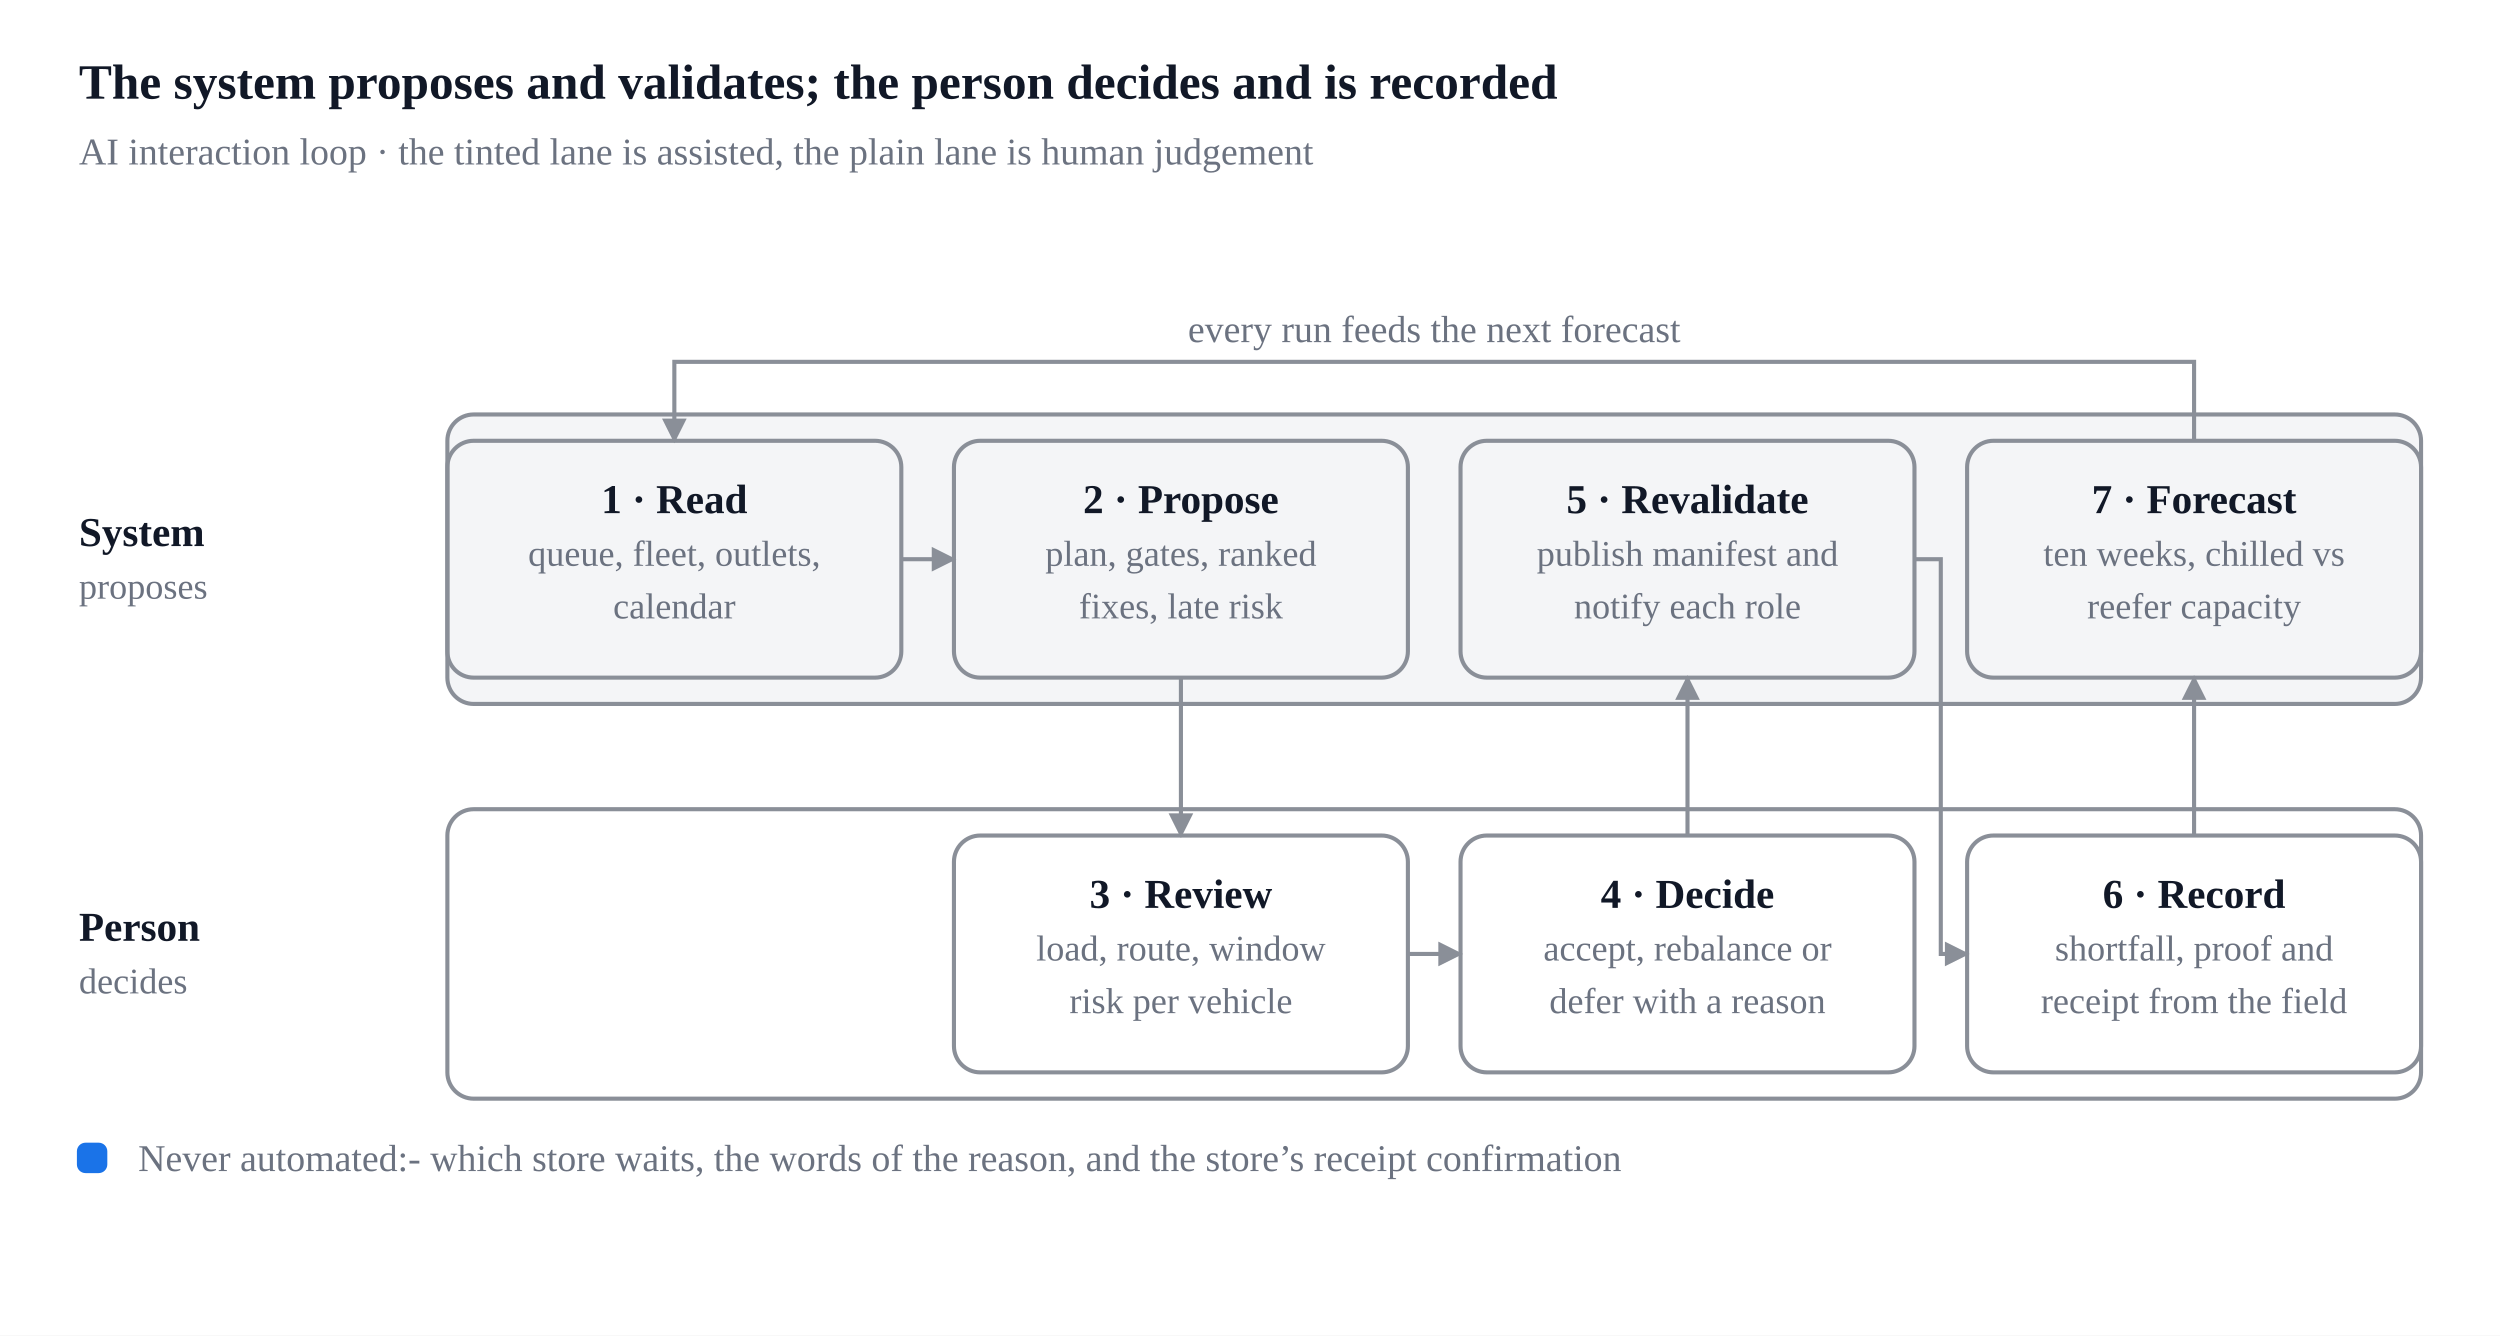
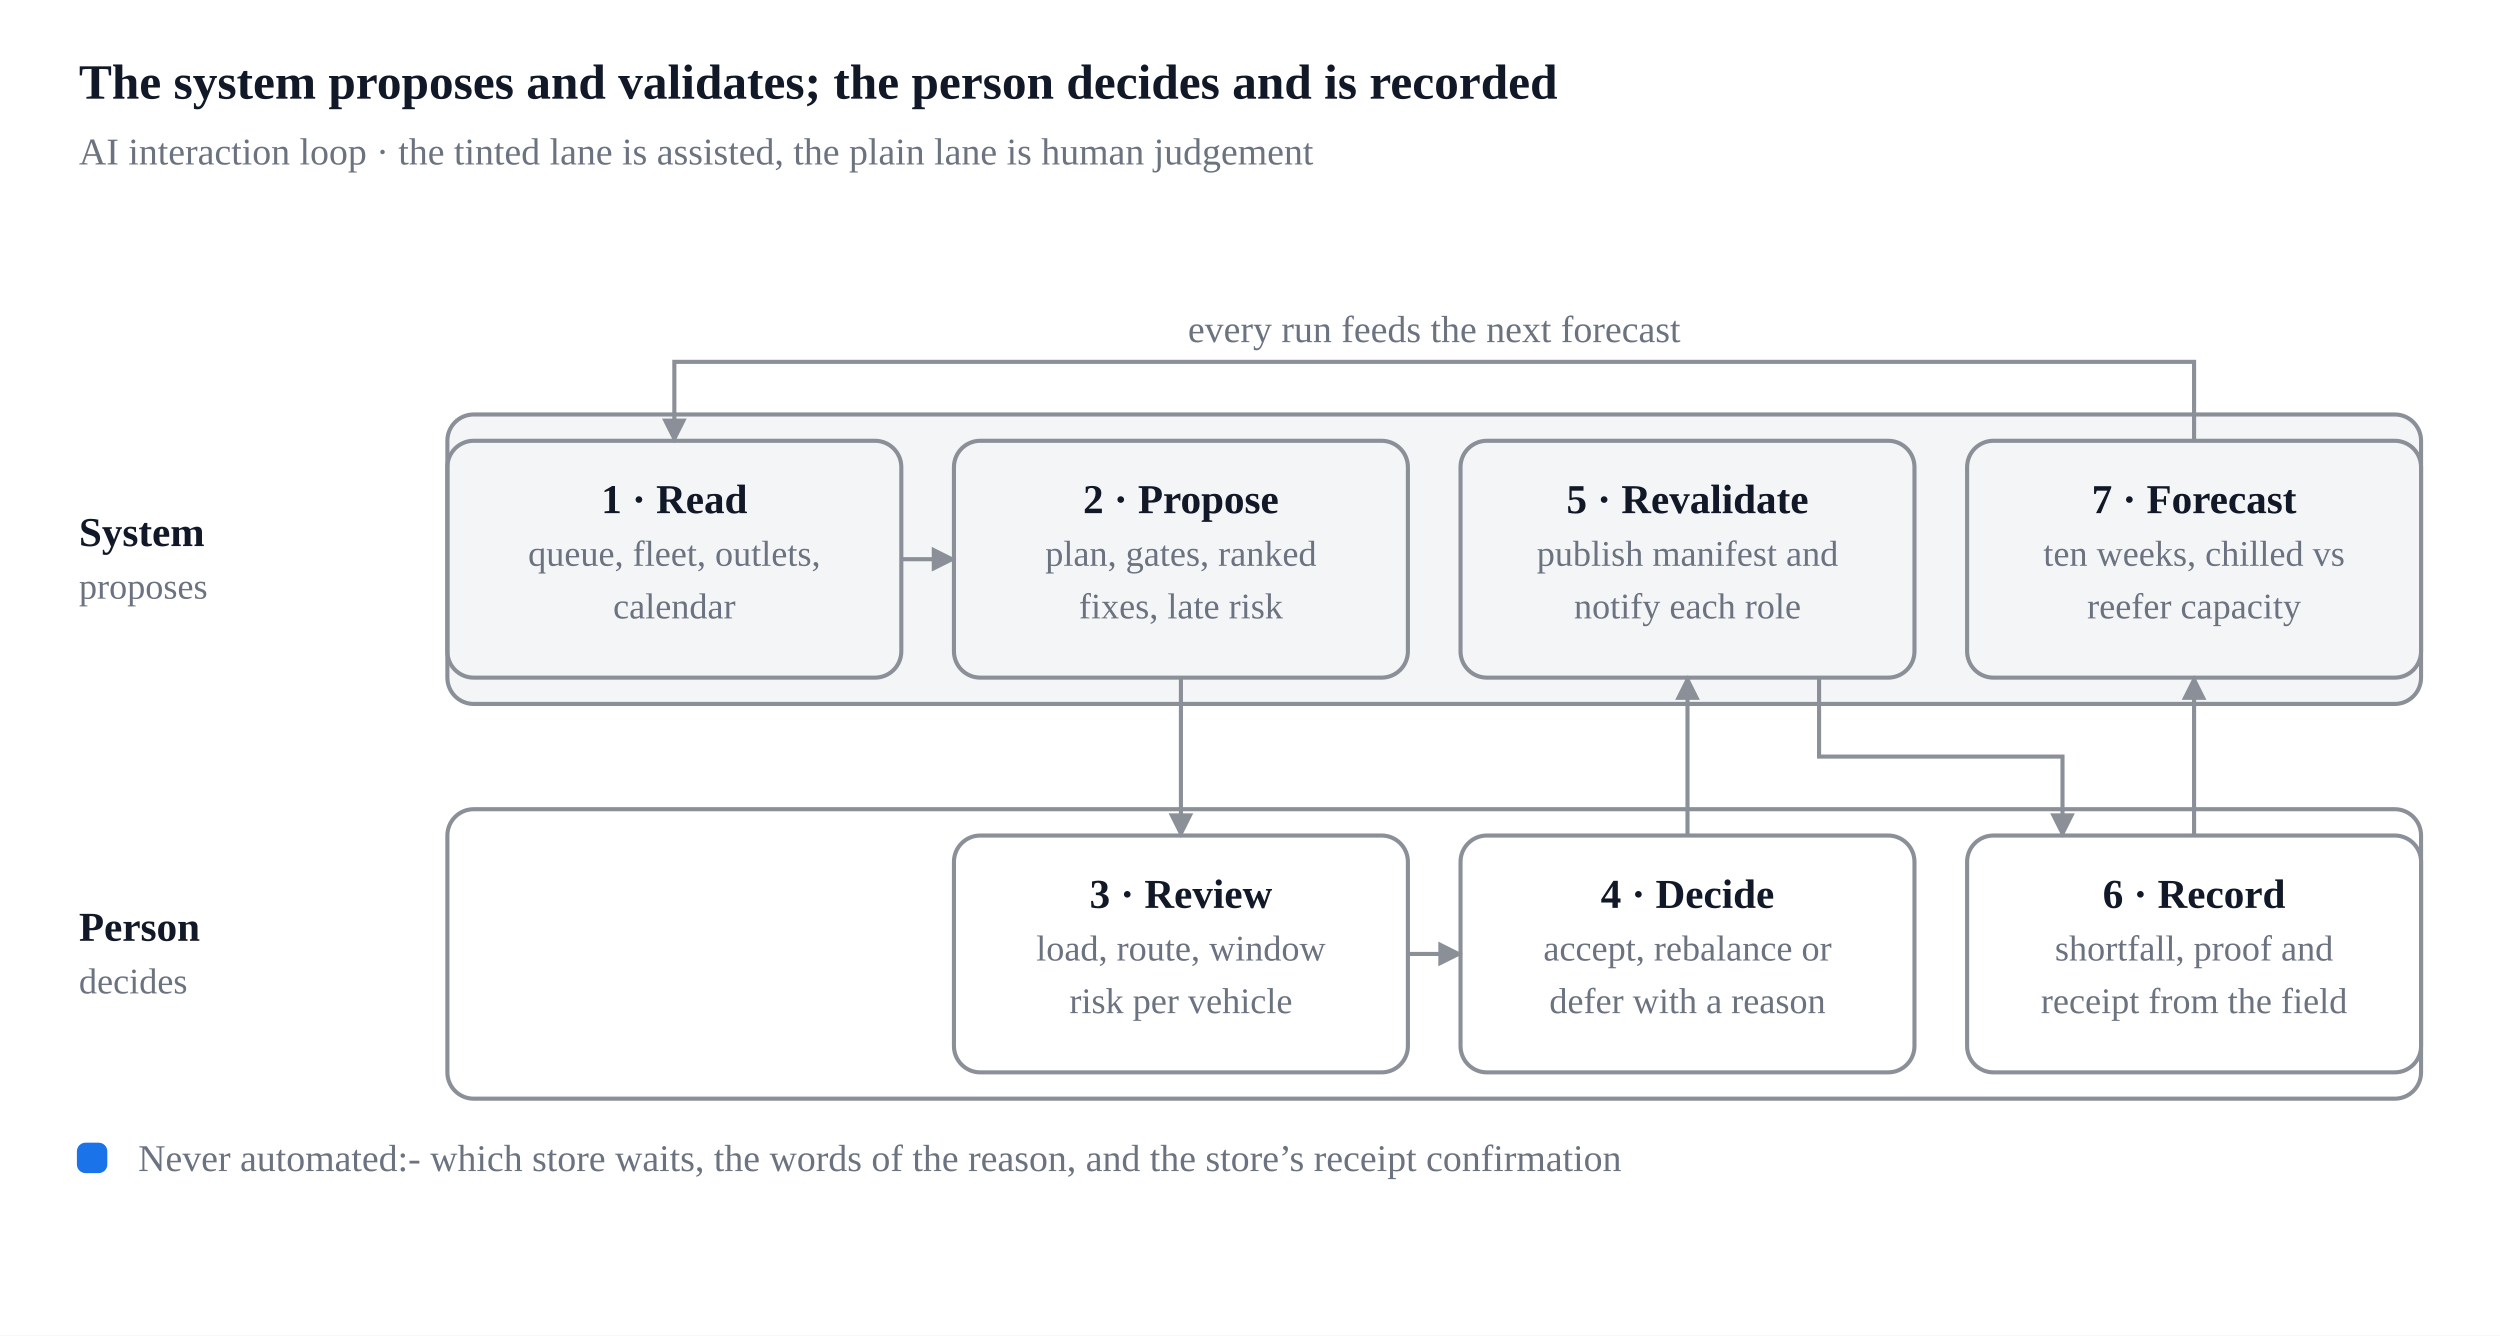
<svg xmlns="http://www.w3.org/2000/svg" viewBox="0 0 760 406" width="760" height="406" font-family="'Times New Roman', 'Liberation Serif', serif" font-size="12.5">
  <rect x="0" y="0" width="760" height="406" fill="#ffffff" />
  <defs>
    <marker id="arrow" viewBox="0 0 10 10" refX="9" refY="5" markerWidth="6" markerHeight="6" orient="auto-start-reverse">
      <path d="M0 0L10 5L0 10z" fill="#8a8f98" />
    </marker>
  </defs>
  <text x="24" y="30" font-size="15" font-weight="bold" fill="#111827">The system proposes and validates; the person decides and is recorded</text>
  <text x="24" y="50" font-size="11.5" fill="#6b7280">AI interaction loop · the tinted lane is assisted, the plain lane is human judgement</text>
  <rect x="136" y="126" width="600" height="88" rx="8" fill="#f4f5f7" stroke="#8a8f98" stroke-width="1.25" />
  <rect x="136" y="246" width="600" height="88" rx="8" fill="none" stroke="#8a8f98" stroke-width="1.25" />
  <text x="24" y="166" font-size="12.5" font-weight="bold" fill="#111827">System</text>
  <text x="24" y="182" font-size="11" fill="#6b7280">proposes</text>
  <text x="24" y="286" font-size="12.5" font-weight="bold" fill="#111827">Person</text>
  <text x="24" y="302" font-size="11" fill="#6b7280">decides</text>
  <path d="M274 170H290" fill="none" stroke="#8a8f98" stroke-width="1.25" marker-end="url(#arrow)" />
  <path d="M359 206V254" fill="none" stroke="#8a8f98" stroke-width="1.25" marker-end="url(#arrow)" />
  <path d="M428 290H444" fill="none" stroke="#8a8f98" stroke-width="1.25" marker-end="url(#arrow)" />
  <path d="M513 254V206" fill="none" stroke="#8a8f98" stroke-width="1.25" marker-end="url(#arrow)" />
-   <path d="M582 170H590V290H598" fill="none" stroke="#8a8f98" stroke-width="1.25" marker-end="url(#arrow)" />
+   <path d="M553 206V230H627V254" fill="none" stroke="#8a8f98" stroke-width="1.25" marker-end="url(#arrow)" />
  <path d="M667 254V206" fill="none" stroke="#8a8f98" stroke-width="1.25" marker-end="url(#arrow)" />
  <path d="M667 134V110H205V134" fill="none" stroke="#8a8f98" stroke-width="1.25" marker-end="url(#arrow)" />
  <text x="436" y="104" font-size="11.5" text-anchor="middle" fill="#6b7280">every run feeds the next forecast</text>
  <rect x="136" y="134" width="138" height="72" rx="8" fill="none" stroke="#8a8f98" stroke-width="1.25" />
  <text x="205" y="156" font-size="12.5" text-anchor="middle" font-weight="bold" fill="#111827">1 · Read</text>
  <text x="205" y="172" font-size="11" text-anchor="middle" fill="#6b7280">queue, fleet, outlets,</text>
  <text x="205" y="188" font-size="11" text-anchor="middle" fill="#6b7280">calendar</text>
  <rect x="290" y="134" width="138" height="72" rx="8" fill="none" stroke="#8a8f98" stroke-width="1.25" />
  <text x="359" y="156" font-size="12.5" text-anchor="middle" font-weight="bold" fill="#111827">2 · Propose</text>
  <text x="359" y="172" font-size="11" text-anchor="middle" fill="#6b7280">plan, gates, ranked</text>
  <text x="359" y="188" font-size="11" text-anchor="middle" fill="#6b7280">fixes, late risk</text>
  <rect x="290" y="254" width="138" height="72" rx="8" fill="none" stroke="#8a8f98" stroke-width="1.25" />
  <text x="359" y="276" font-size="12.5" text-anchor="middle" font-weight="bold" fill="#111827">3 · Review</text>
  <text x="359" y="292" font-size="11" text-anchor="middle" fill="#6b7280">load, route, window</text>
  <text x="359" y="308" font-size="11" text-anchor="middle" fill="#6b7280">risk per vehicle</text>
  <rect x="444" y="254" width="138" height="72" rx="8" fill="none" stroke="#8a8f98" stroke-width="1.25" />
  <text x="513" y="276" font-size="12.5" text-anchor="middle" font-weight="bold" fill="#111827">4 · Decide</text>
  <text x="513" y="292" font-size="11" text-anchor="middle" fill="#6b7280">accept, rebalance or</text>
  <text x="513" y="308" font-size="11" text-anchor="middle" fill="#6b7280">defer with a reason</text>
  <rect x="444" y="134" width="138" height="72" rx="8" fill="none" stroke="#8a8f98" stroke-width="1.25" />
  <text x="513" y="156" font-size="12.5" text-anchor="middle" font-weight="bold" fill="#111827">5 · Revalidate</text>
  <text x="513" y="172" font-size="11" text-anchor="middle" fill="#6b7280">publish manifest and</text>
  <text x="513" y="188" font-size="11" text-anchor="middle" fill="#6b7280">notify each role</text>
  <rect x="598" y="254" width="138" height="72" rx="8" fill="none" stroke="#8a8f98" stroke-width="1.25" />
  <text x="667" y="276" font-size="12.5" text-anchor="middle" font-weight="bold" fill="#111827">6 · Record</text>
  <text x="667" y="292" font-size="11" text-anchor="middle" fill="#6b7280">shortfall, proof and</text>
  <text x="667" y="308" font-size="11" text-anchor="middle" fill="#6b7280">receipt from the field</text>
  <rect x="598" y="134" width="138" height="72" rx="8" fill="none" stroke="#8a8f98" stroke-width="1.25" />
  <text x="667" y="156" font-size="12.5" text-anchor="middle" font-weight="bold" fill="#111827">7 · Forecast</text>
  <text x="667" y="172" font-size="11" text-anchor="middle" fill="#6b7280">ten weeks, chilled vs</text>
  <text x="667" y="188" font-size="11" text-anchor="middle" fill="#6b7280">reefer capacity</text>
  <rect x="24" y="348" width="8" height="8" rx="2" fill="#1a73e8" stroke="#1a73e8" stroke-width="1.25" />
  <text x="42" y="356" font-size="11.5" fill="#6b7280">Never automated:- which store waits, the words of the reason, and the store’s receipt confirmation</text>
</svg>
